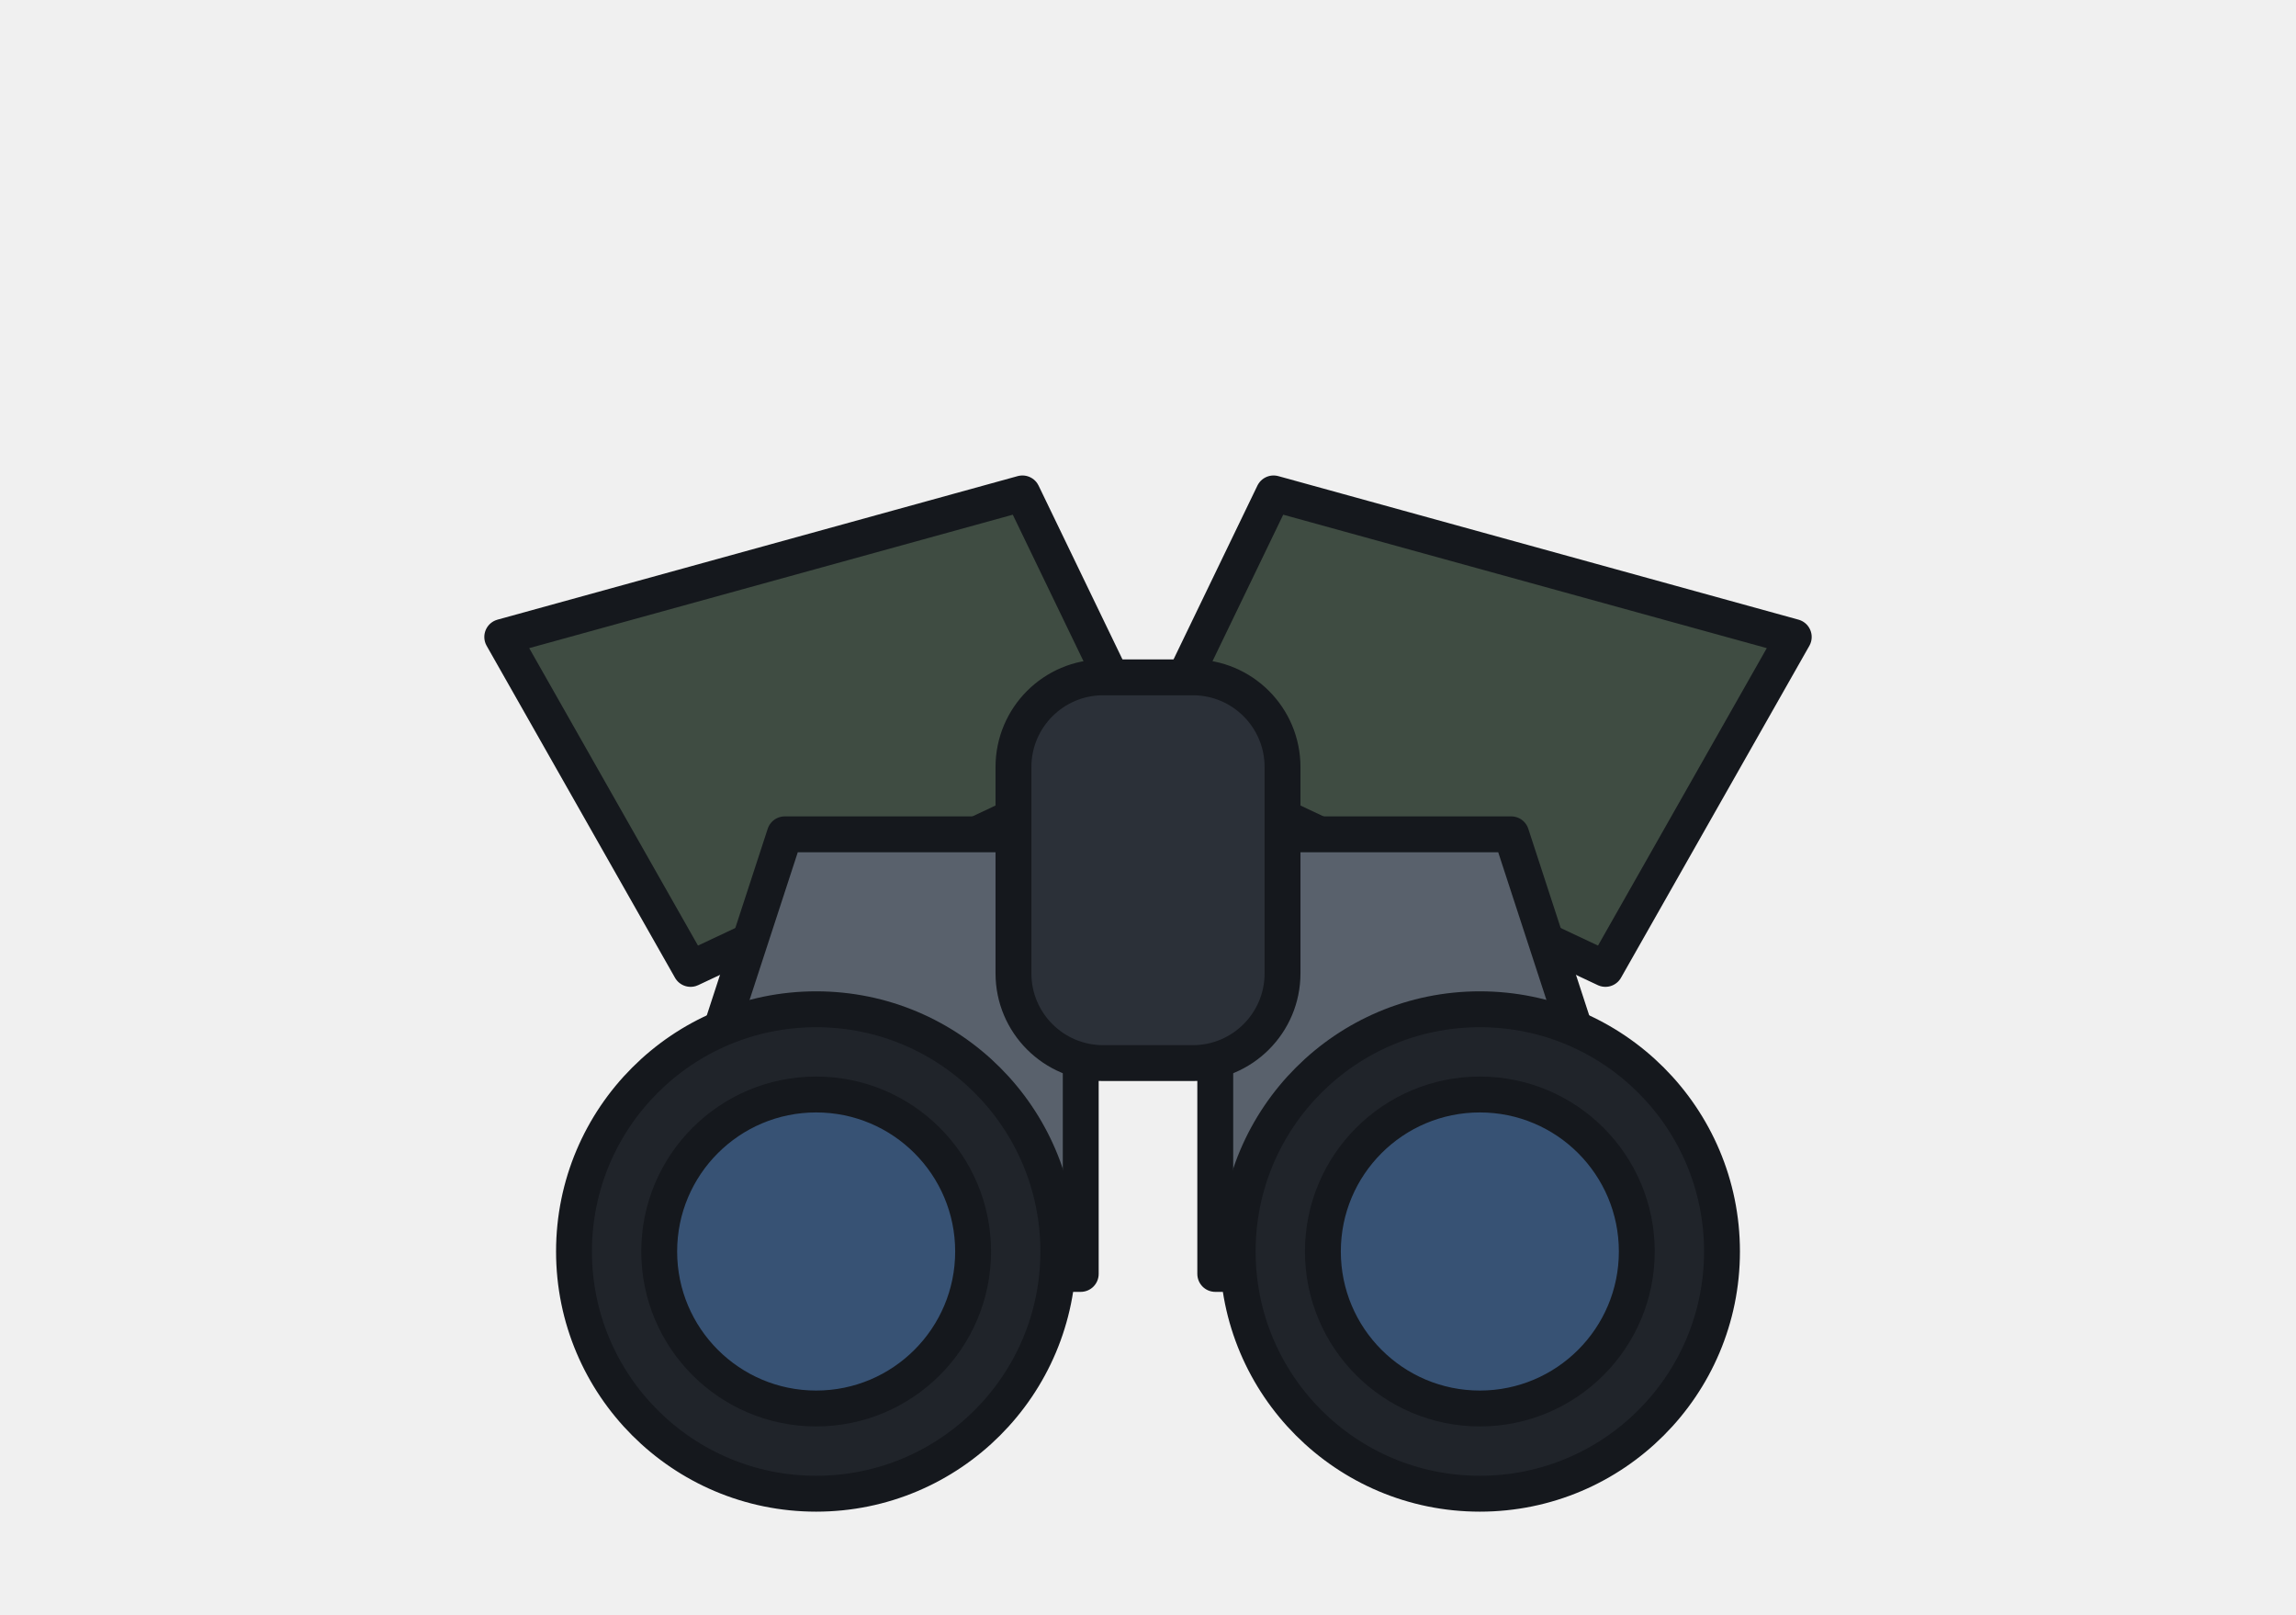
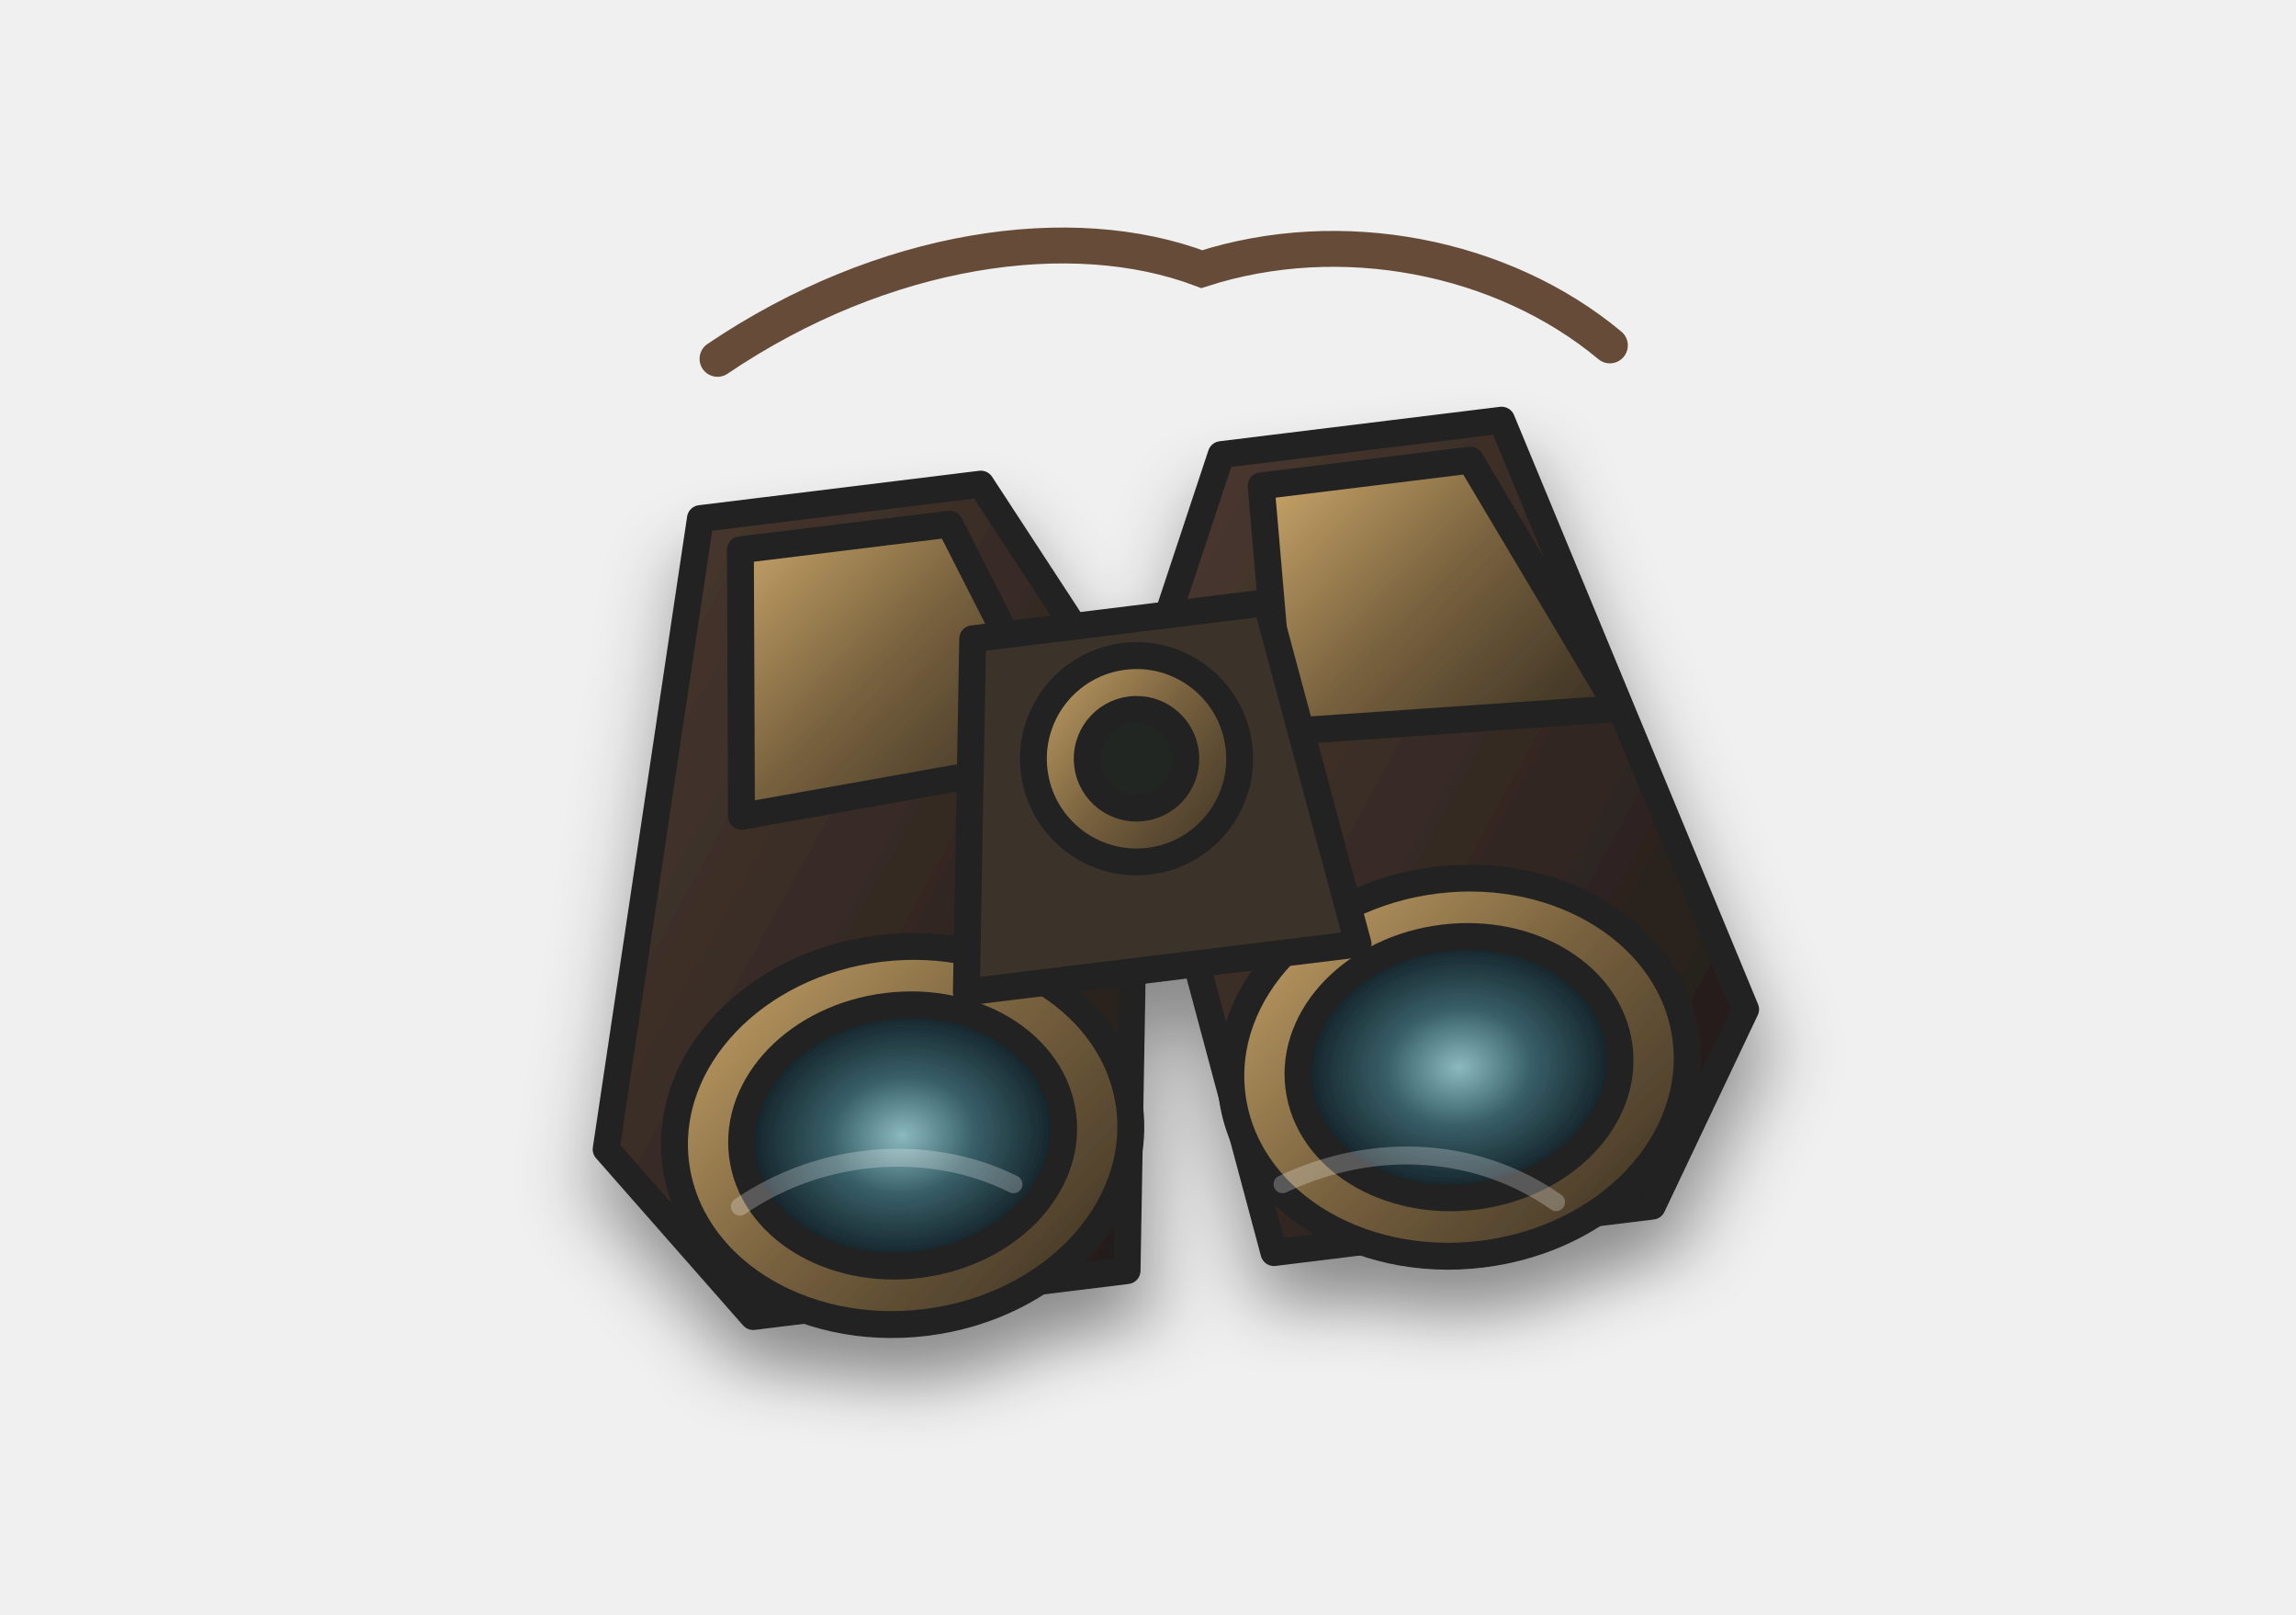
<svg xmlns="http://www.w3.org/2000/svg" viewBox="0 0 512 360">
-   <g stroke="#15181d" stroke-width="8" stroke-linejoin="round">
-     <path fill="#3f4c42" d="m112 142 116-32 28 58-102 48zM400 142l-116-32-28 58 102 48z" />
-     <path fill="#59616c" d="M175 186h66v98h-98zM337 186h-66v98h98z" />
-     <circle cx="182" cy="279" r="54" fill="#20242a" />
-     <circle cx="182" cy="279" r="35" fill="#61a8ff" fill-opacity=".35" />
-     <circle cx="330" cy="279" r="54" fill="#20242a" />
-     <circle cx="330" cy="279" r="35" fill="#61a8ff" fill-opacity=".35" />
-     <rect x="226" y="151" width="60" height="86" rx="20" fill="#2b3038" />
+   <defs>
+     <linearGradient id="metal" x1="0" y1="0" x2="1" y2="1">
+       <stop stop-color="#caa66a" />
+       <stop offset=".5" stop-color="#76603d" />
+       <stop offset="1" stop-color="#392f23" />
+     </linearGradient>
+     <linearGradient id="leather" x1="0" y1="0" x2="1" y2="1">
+       <stop stop-color="#4c3a31" />
+       <stop offset="1" stop-color="#201a18" />
+     </linearGradient>
+     <radialGradient id="lens">
+       <stop stop-color="#8bb9bf" />
+       <stop offset=".45" stop-color="#385f68" />
+       <stop offset="1" stop-color="#111d23" />
+     </radialGradient>
+     <filter id="s">
+       <feDropShadow dx="0" dy="10" stdDeviation="8" flood-opacity=".42" />
+     </filter>
+   </defs>
+   <g filter="url(#s)" stroke="#232321" stroke-width="6" stroke-linejoin="round" transform="rotate(-7 256 190)">
+     <path d="M166 104h63l28 57-17 121h-84l-28-41z" fill="url(#leather)" />
+     <path d="M283 104h63l38 137-26 41h-85l-17-121z" fill="url(#leather)" />
+     <path d="M174 112h47l20 55-74 4z" fill="url(#metal)" />
+     <path d="M291 112h47l26 59-75-4z" fill="url(#metal)" />
+     <ellipse cx="194" cy="246" rx="51" ry="42" fill="url(#metal)" />
+     <ellipse cx="194" cy="246" rx="36" ry="29" fill="url(#lens)" />
+     <ellipse cx="319" cy="246" rx="51" ry="42" fill="url(#metal)" />
+     <ellipse cx="319" cy="246" rx="36" ry="29" fill="url(#lens)" />
+     <path d="M223 138h66l11 78h-88z" fill="#3a332c" />
+     <circle cx="256" cy="169" r="23" fill="url(#metal)" />
+     <circle cx="256" cy="169" r="11" fill="#242620" />
  </g>
+   <path d="M160 80c37-25 79-31 108-20 31-10 67-3 91 17" fill="none" stroke="#654b38" stroke-width="8" stroke-linecap="round" />
+   <path d="M165 269c19-13 43-14 61-5M286 264c21-10 44-8 61 4" fill="none" stroke="#fff" stroke-opacity=".25" stroke-width="4" stroke-linecap="round" />
</svg>
